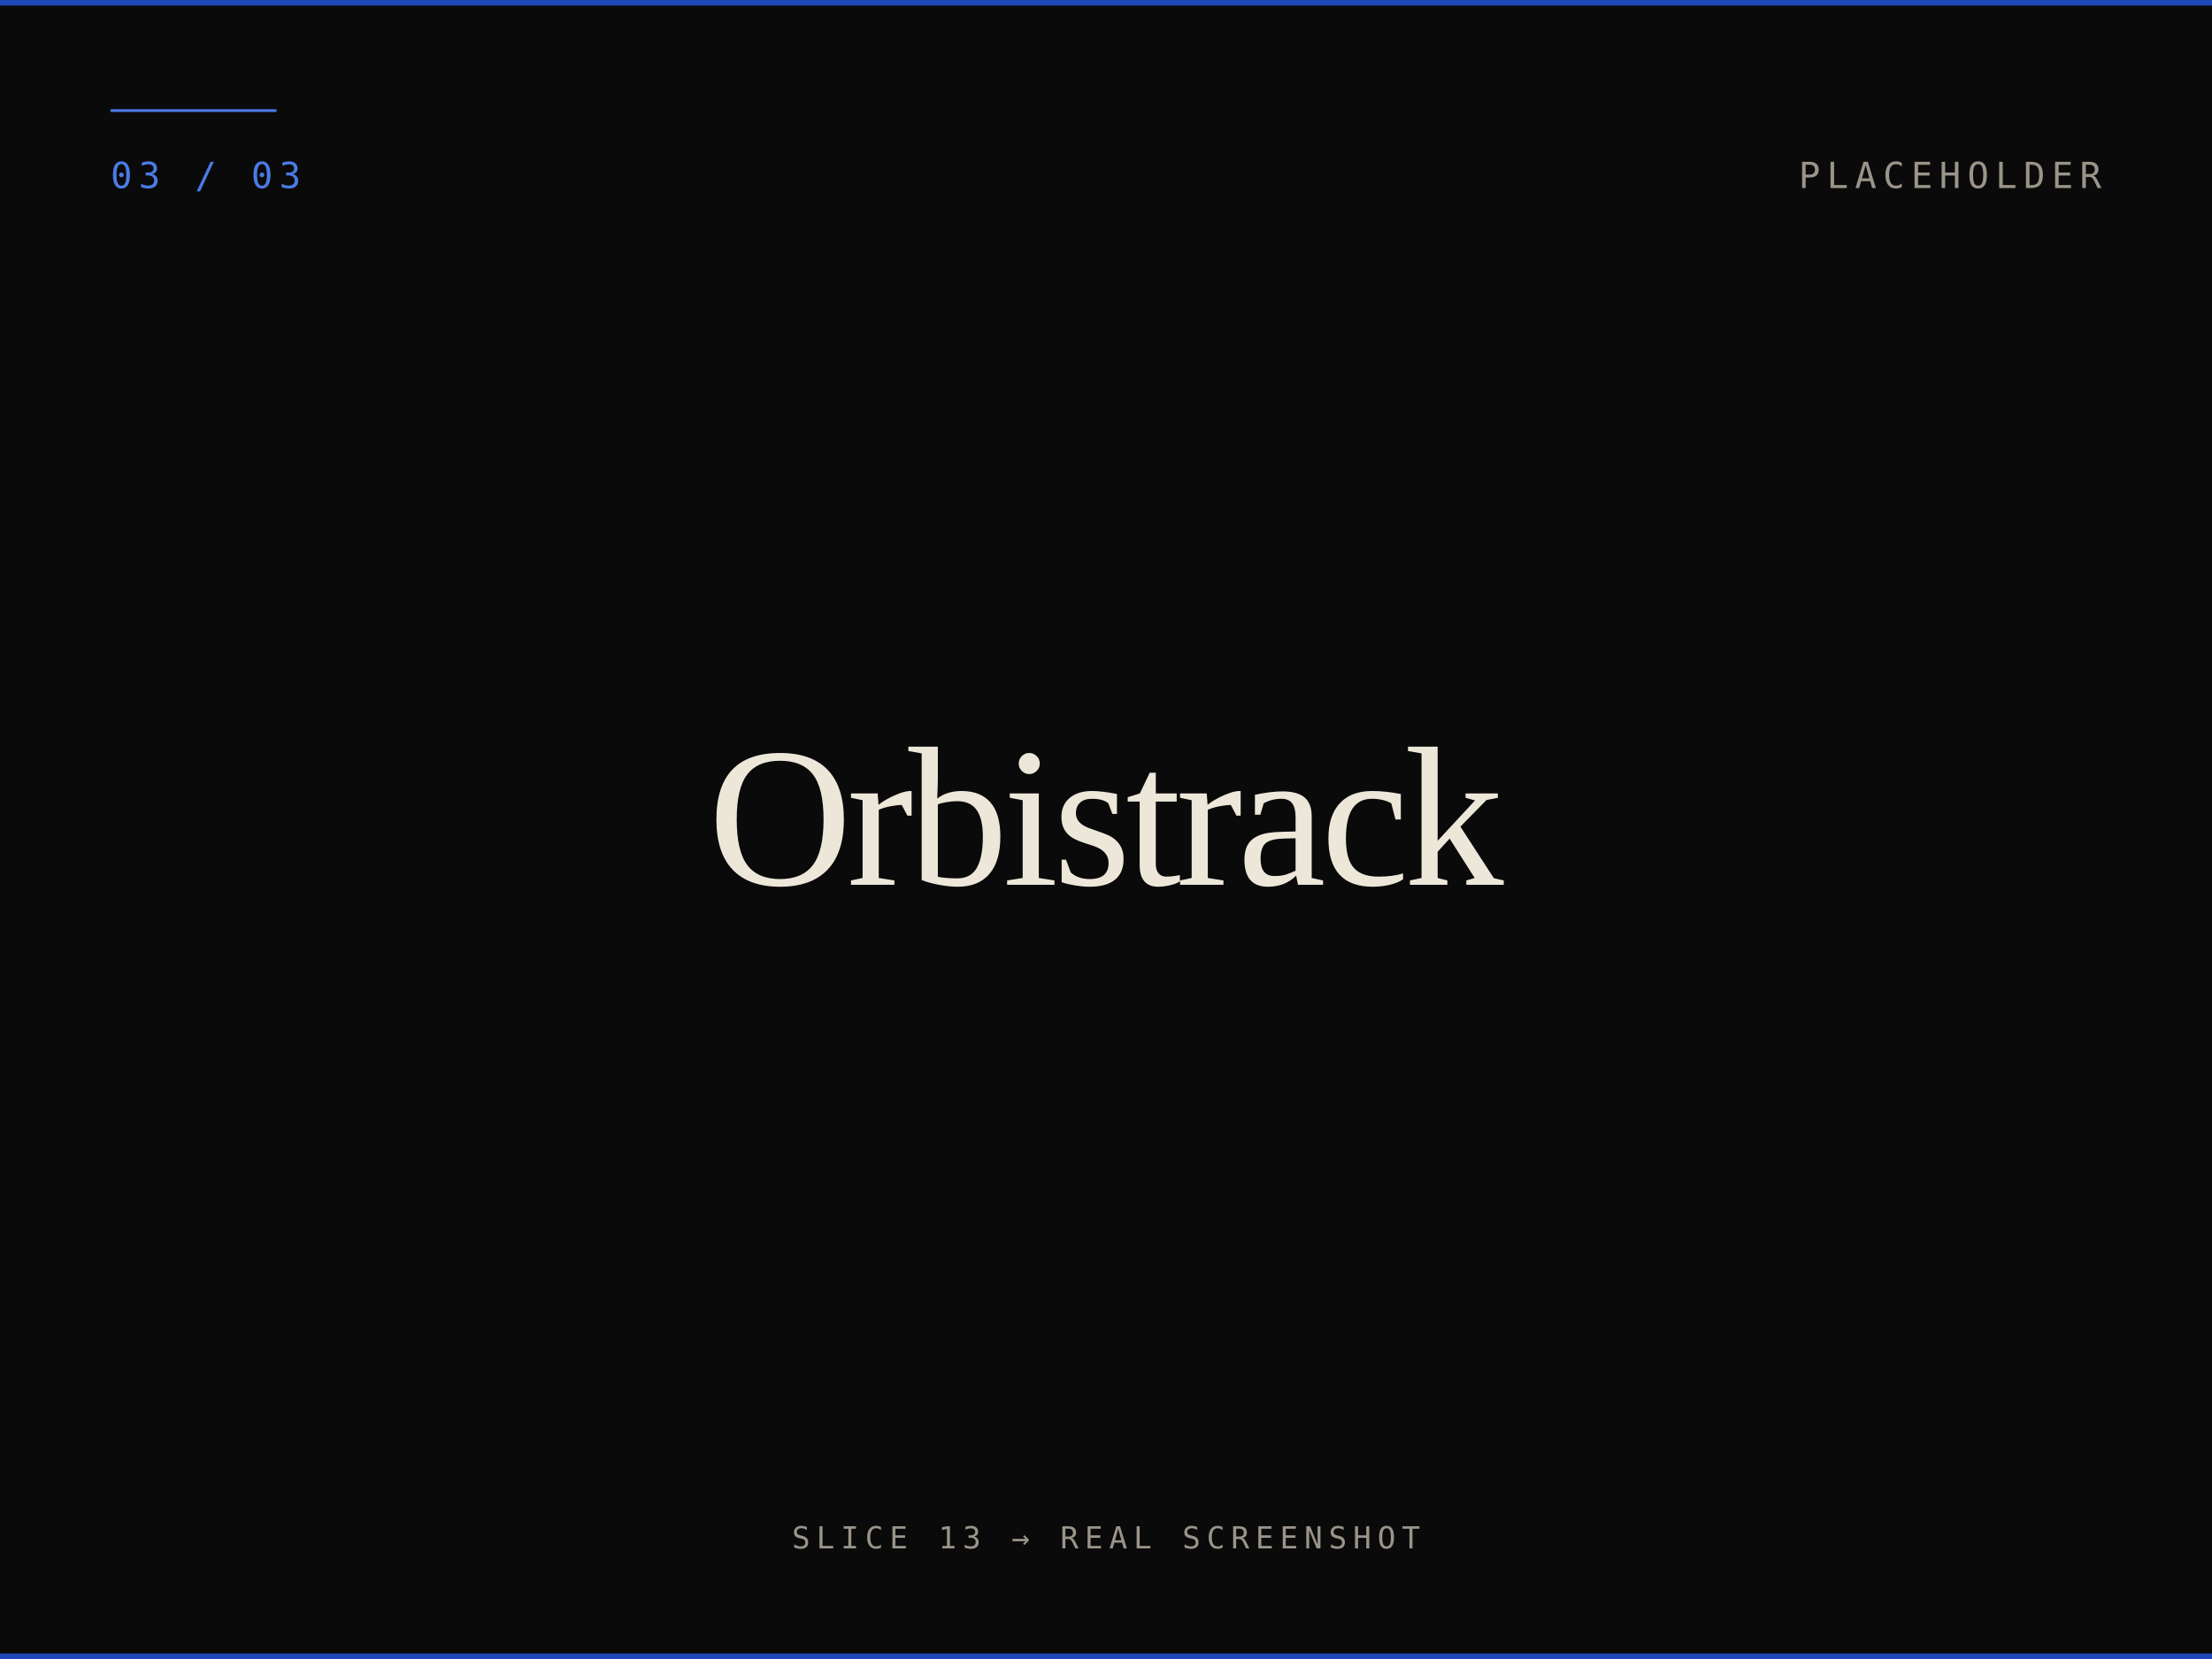
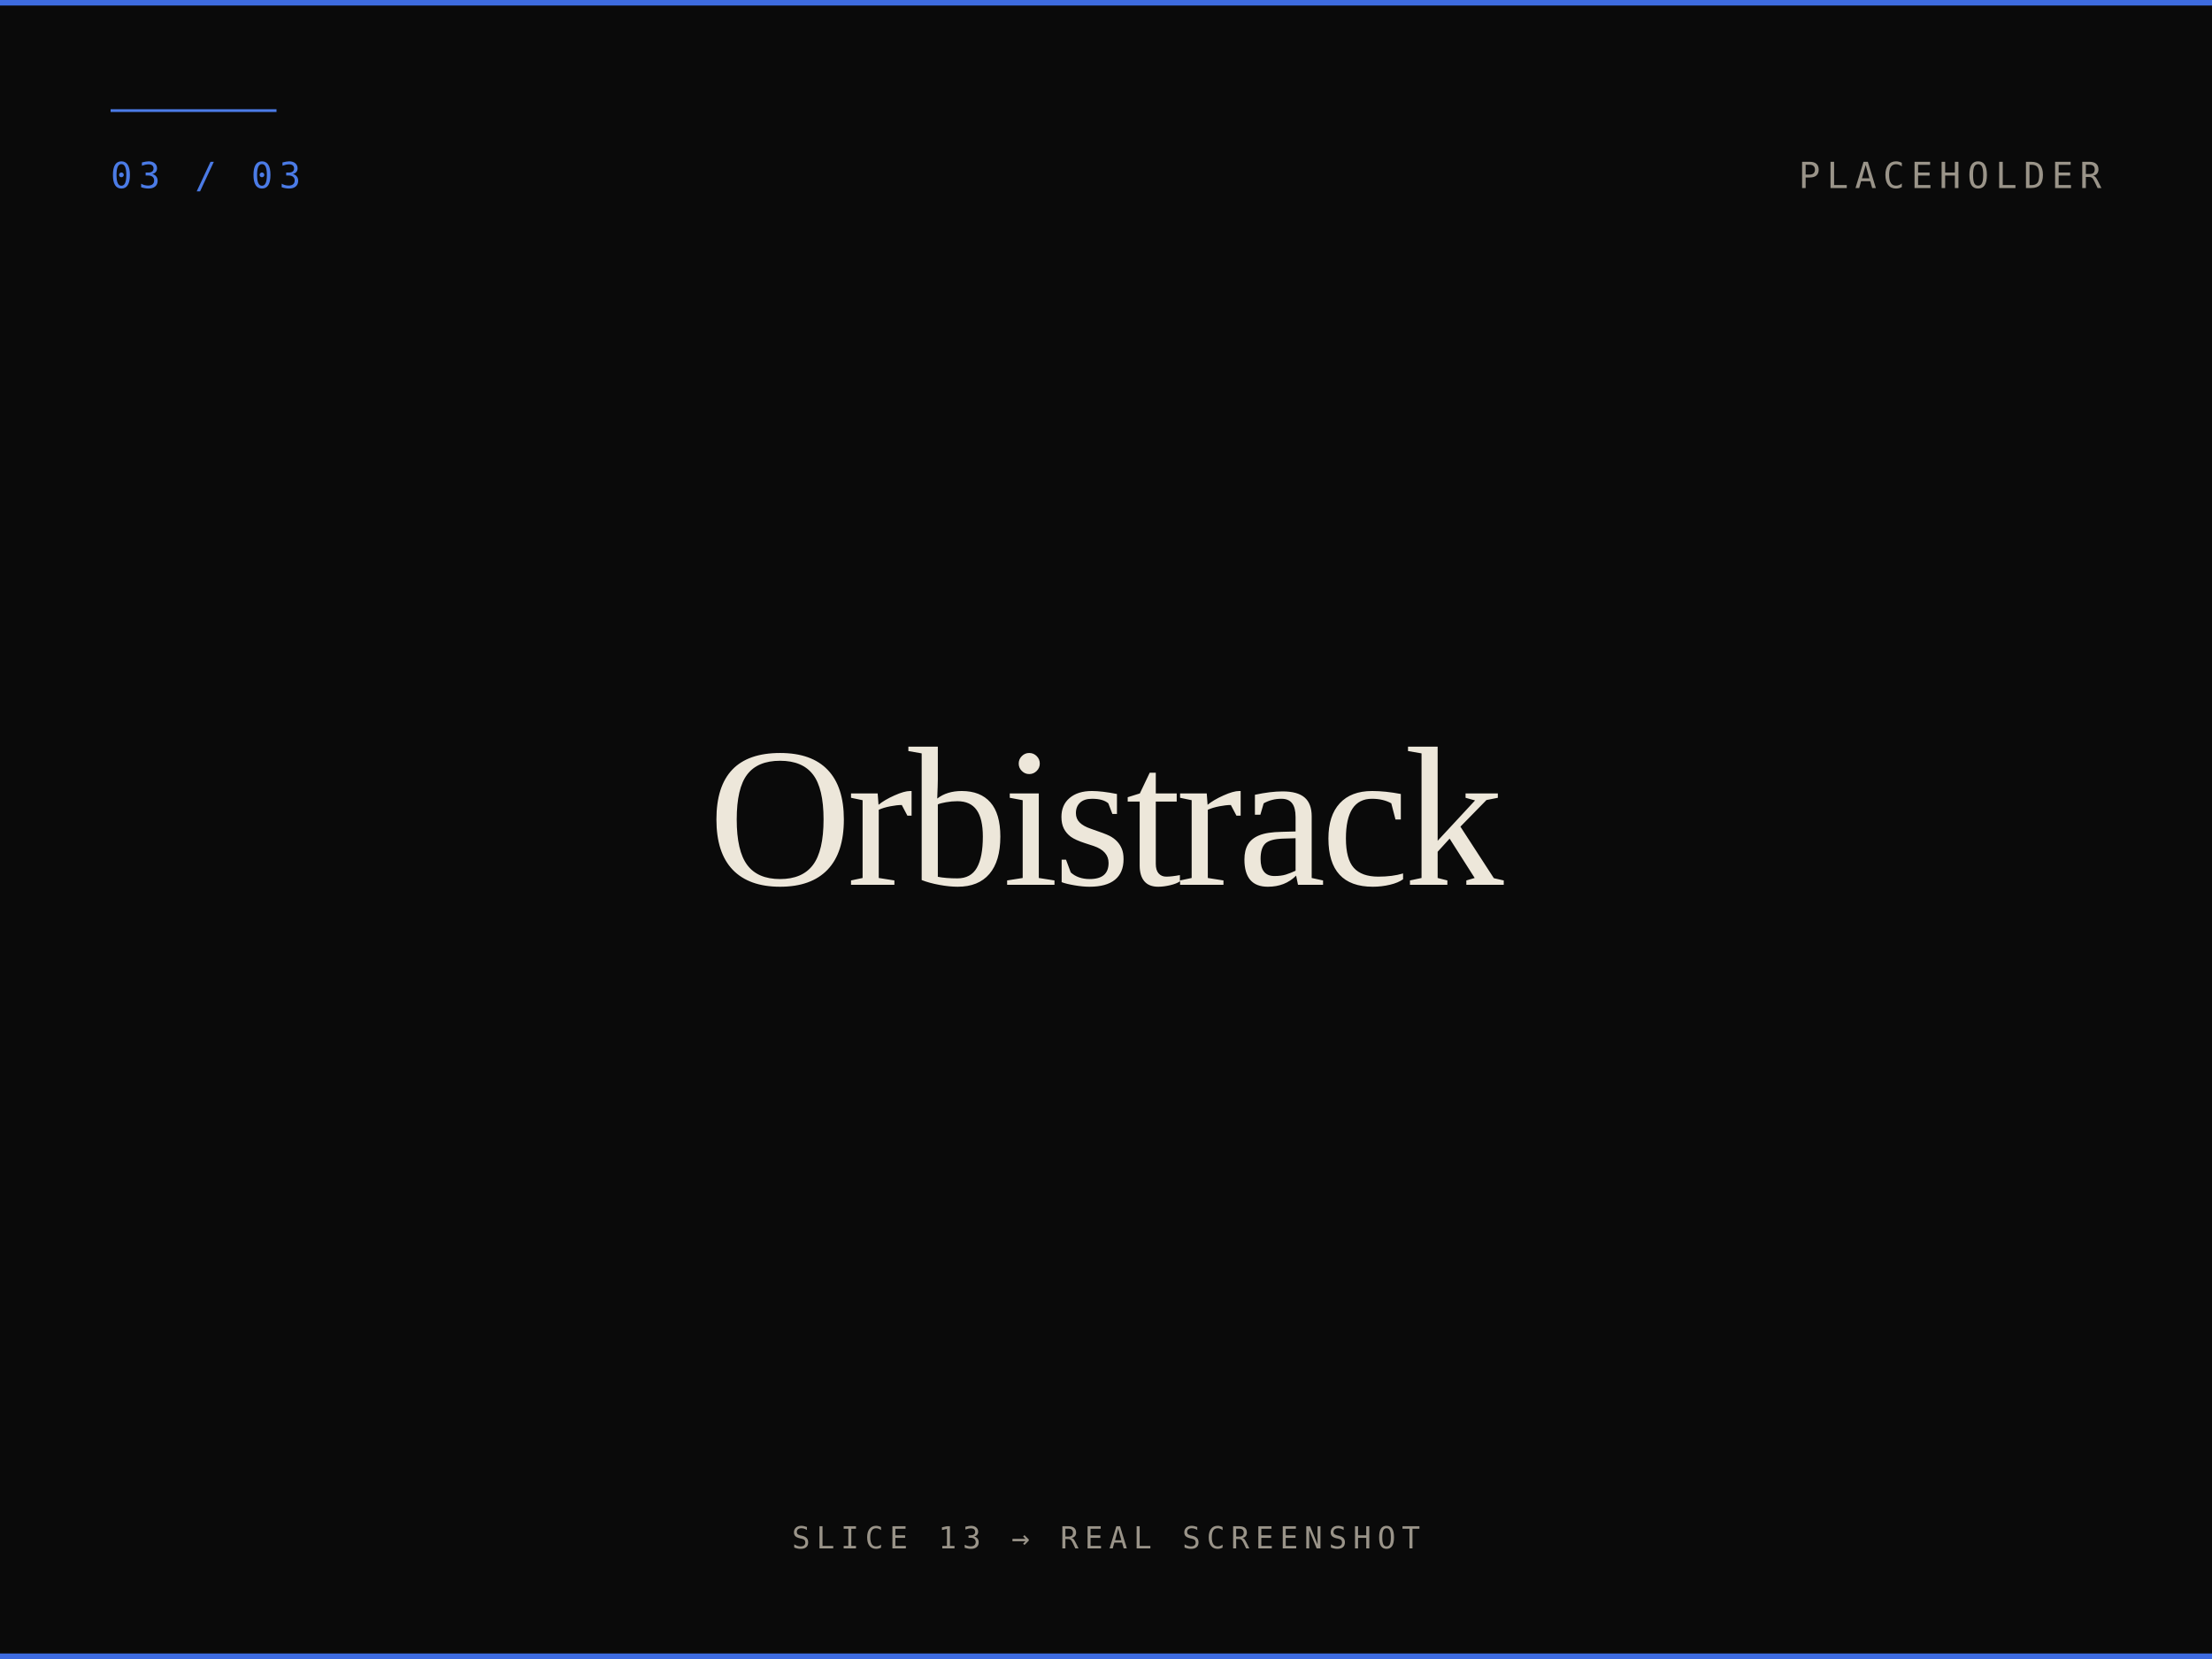
<svg xmlns="http://www.w3.org/2000/svg" width="800" height="600" viewBox="0 0 800 600" role="img" aria-label="Orbistrack — placeholder 3">
  <rect width="800" height="600" fill="#0A0A0A" />
-   <rect x="0" y="0" width="800" height="2" fill="#1E47B8" />
-   <rect x="0" y="598" width="800" height="2" fill="#1E47B8" />
+   <rect x="0" y="0" width="800" height="2" fill="#3D6BE0" />
+   <rect x="0" y="598" width="800" height="2" fill="#3D6BE0" />
  <line x1="40" y1="40" x2="100" y2="40" stroke="#4B7BE6" stroke-width="1" />
  <text x="40" y="68" font-family="ui-monospace, 'JetBrains Mono', monospace" font-size="13" fill="#4B7BE6" letter-spacing="0.18em">03 / 03</text>
  <text x="760" y="68" font-family="ui-monospace, monospace" font-size="13" fill="#9A9489" text-anchor="end" letter-spacing="0.18em">PLACEHOLDER</text>
  <text x="400" y="320" font-family="Georgia, 'Times New Roman', serif" font-size="72" fill="#EDE7DA" text-anchor="middle" font-weight="300" letter-spacing="-0.025em">Orbistrack</text>
  <text x="400" y="560" font-family="ui-monospace, monospace" font-size="11" fill="#9A9489" text-anchor="middle" letter-spacing="0.2em">SLICE 13 → REAL SCREENSHOT</text>
</svg>
